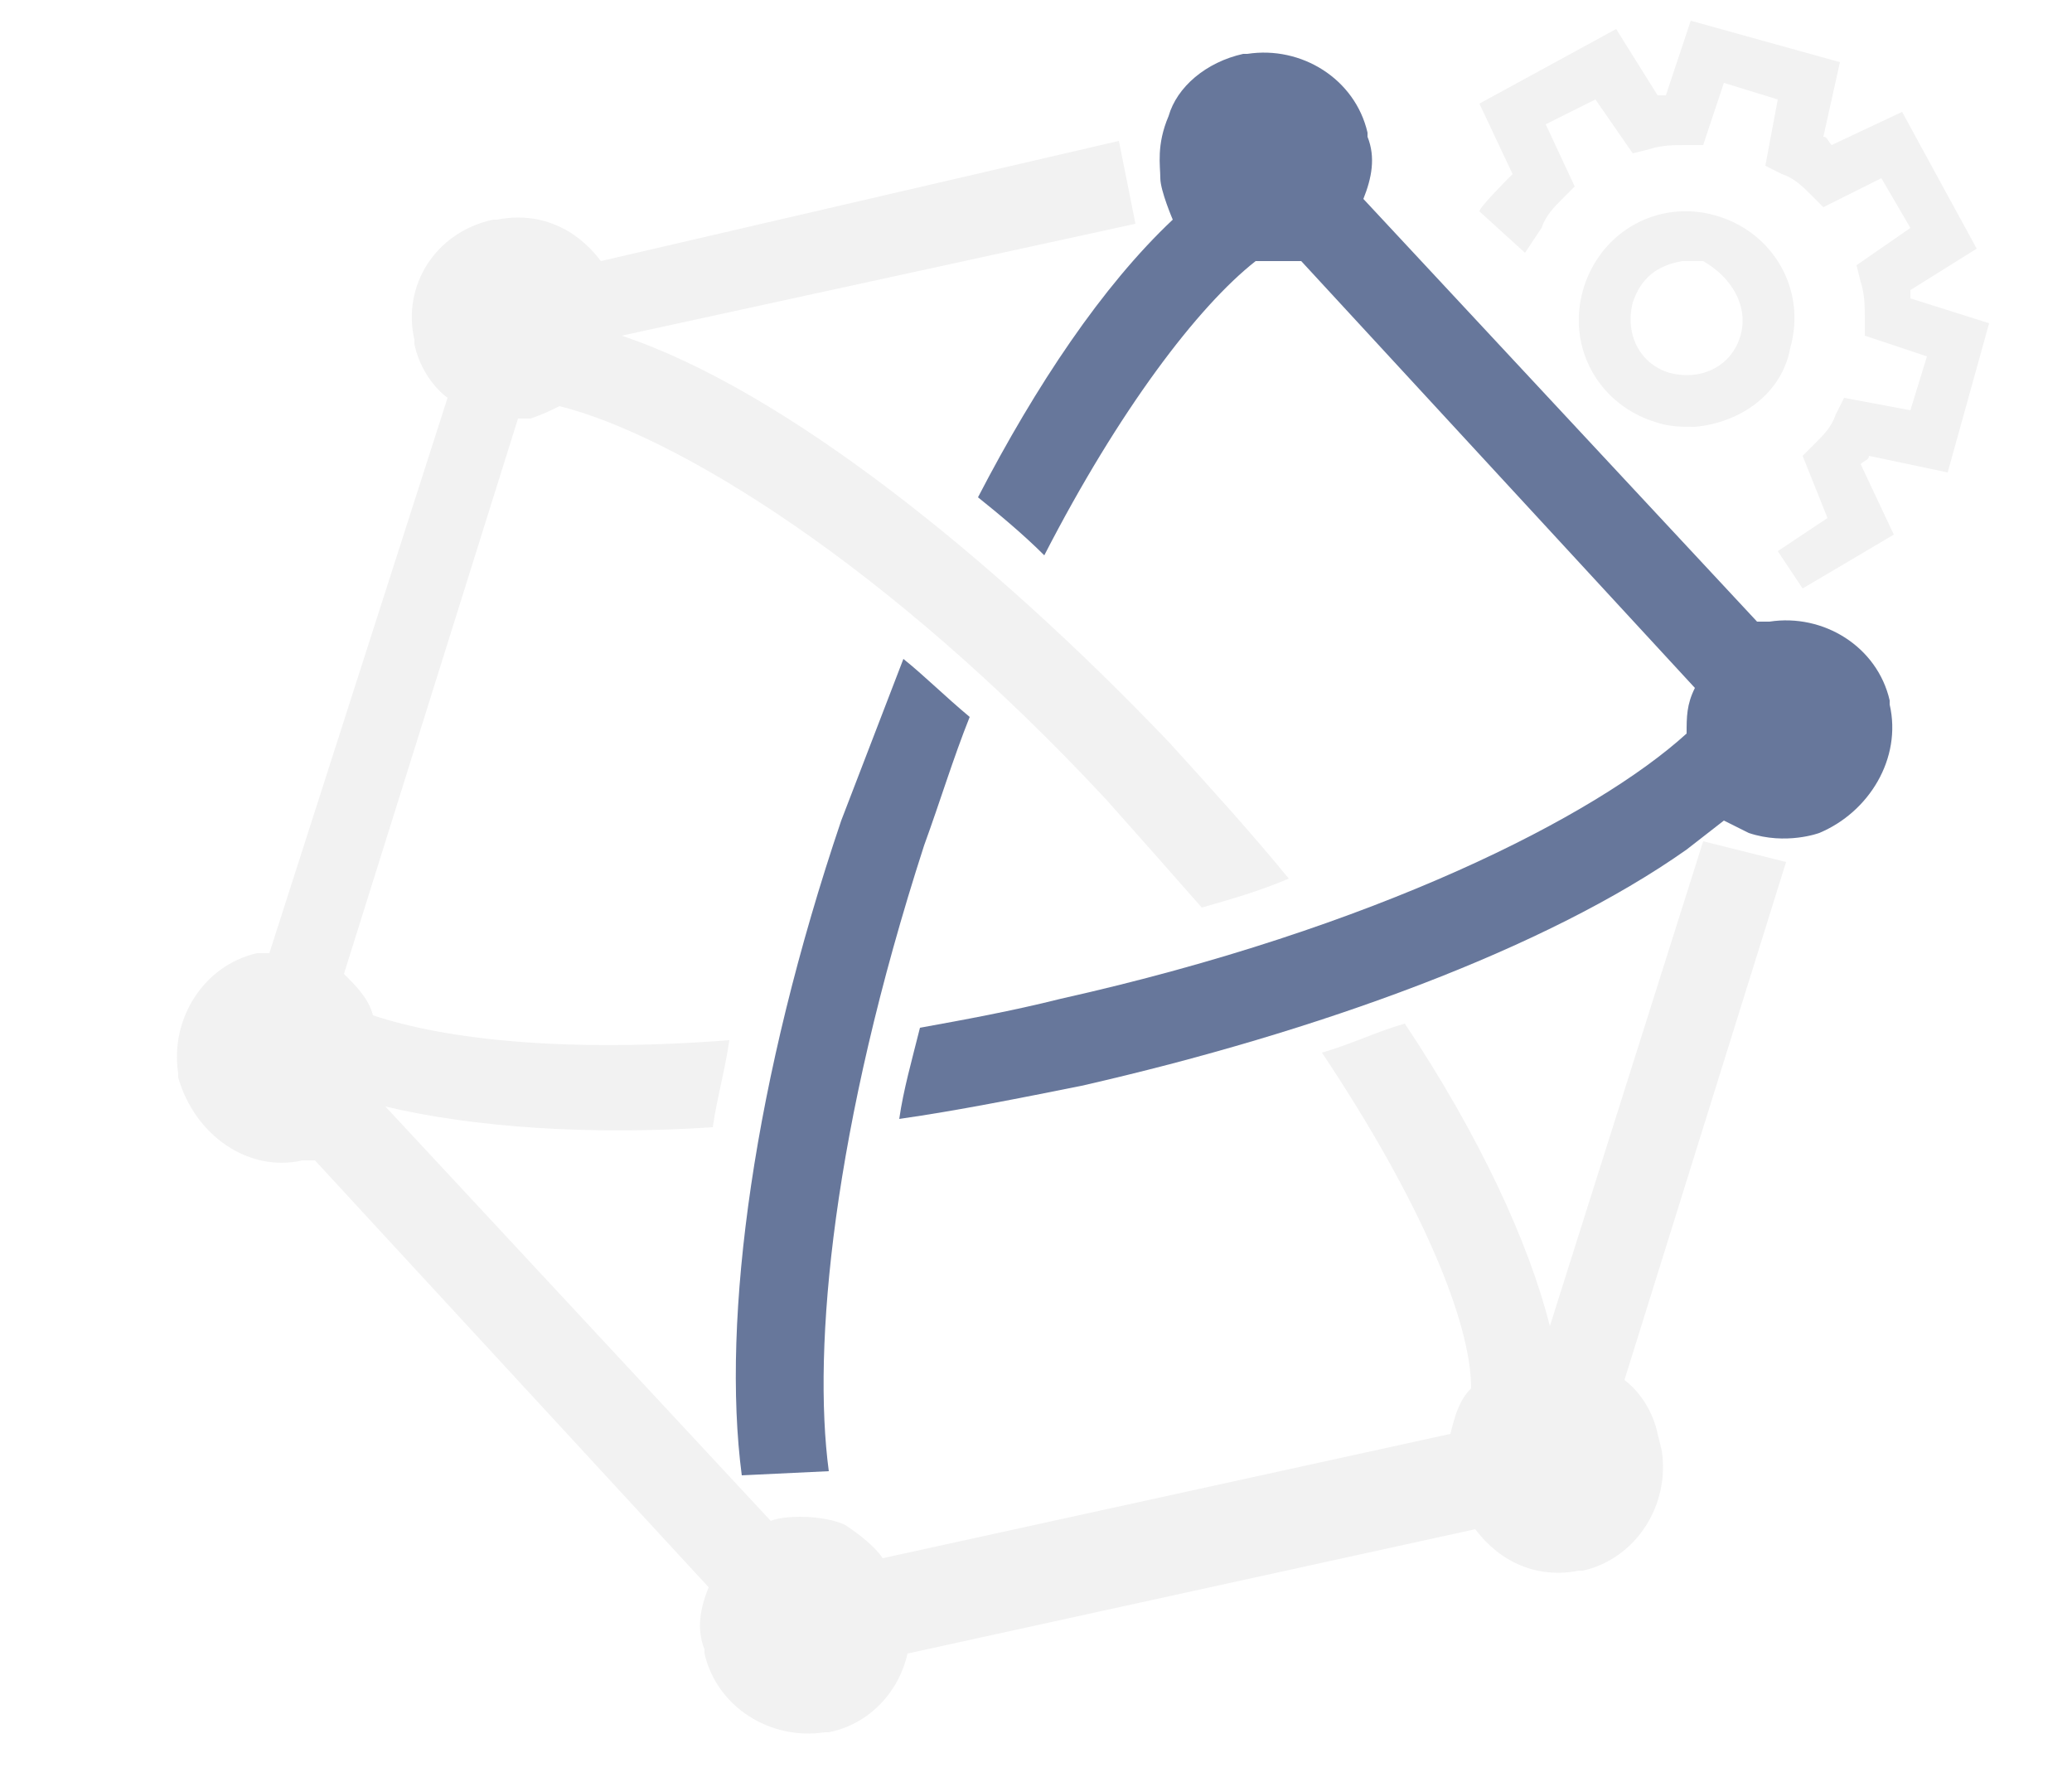
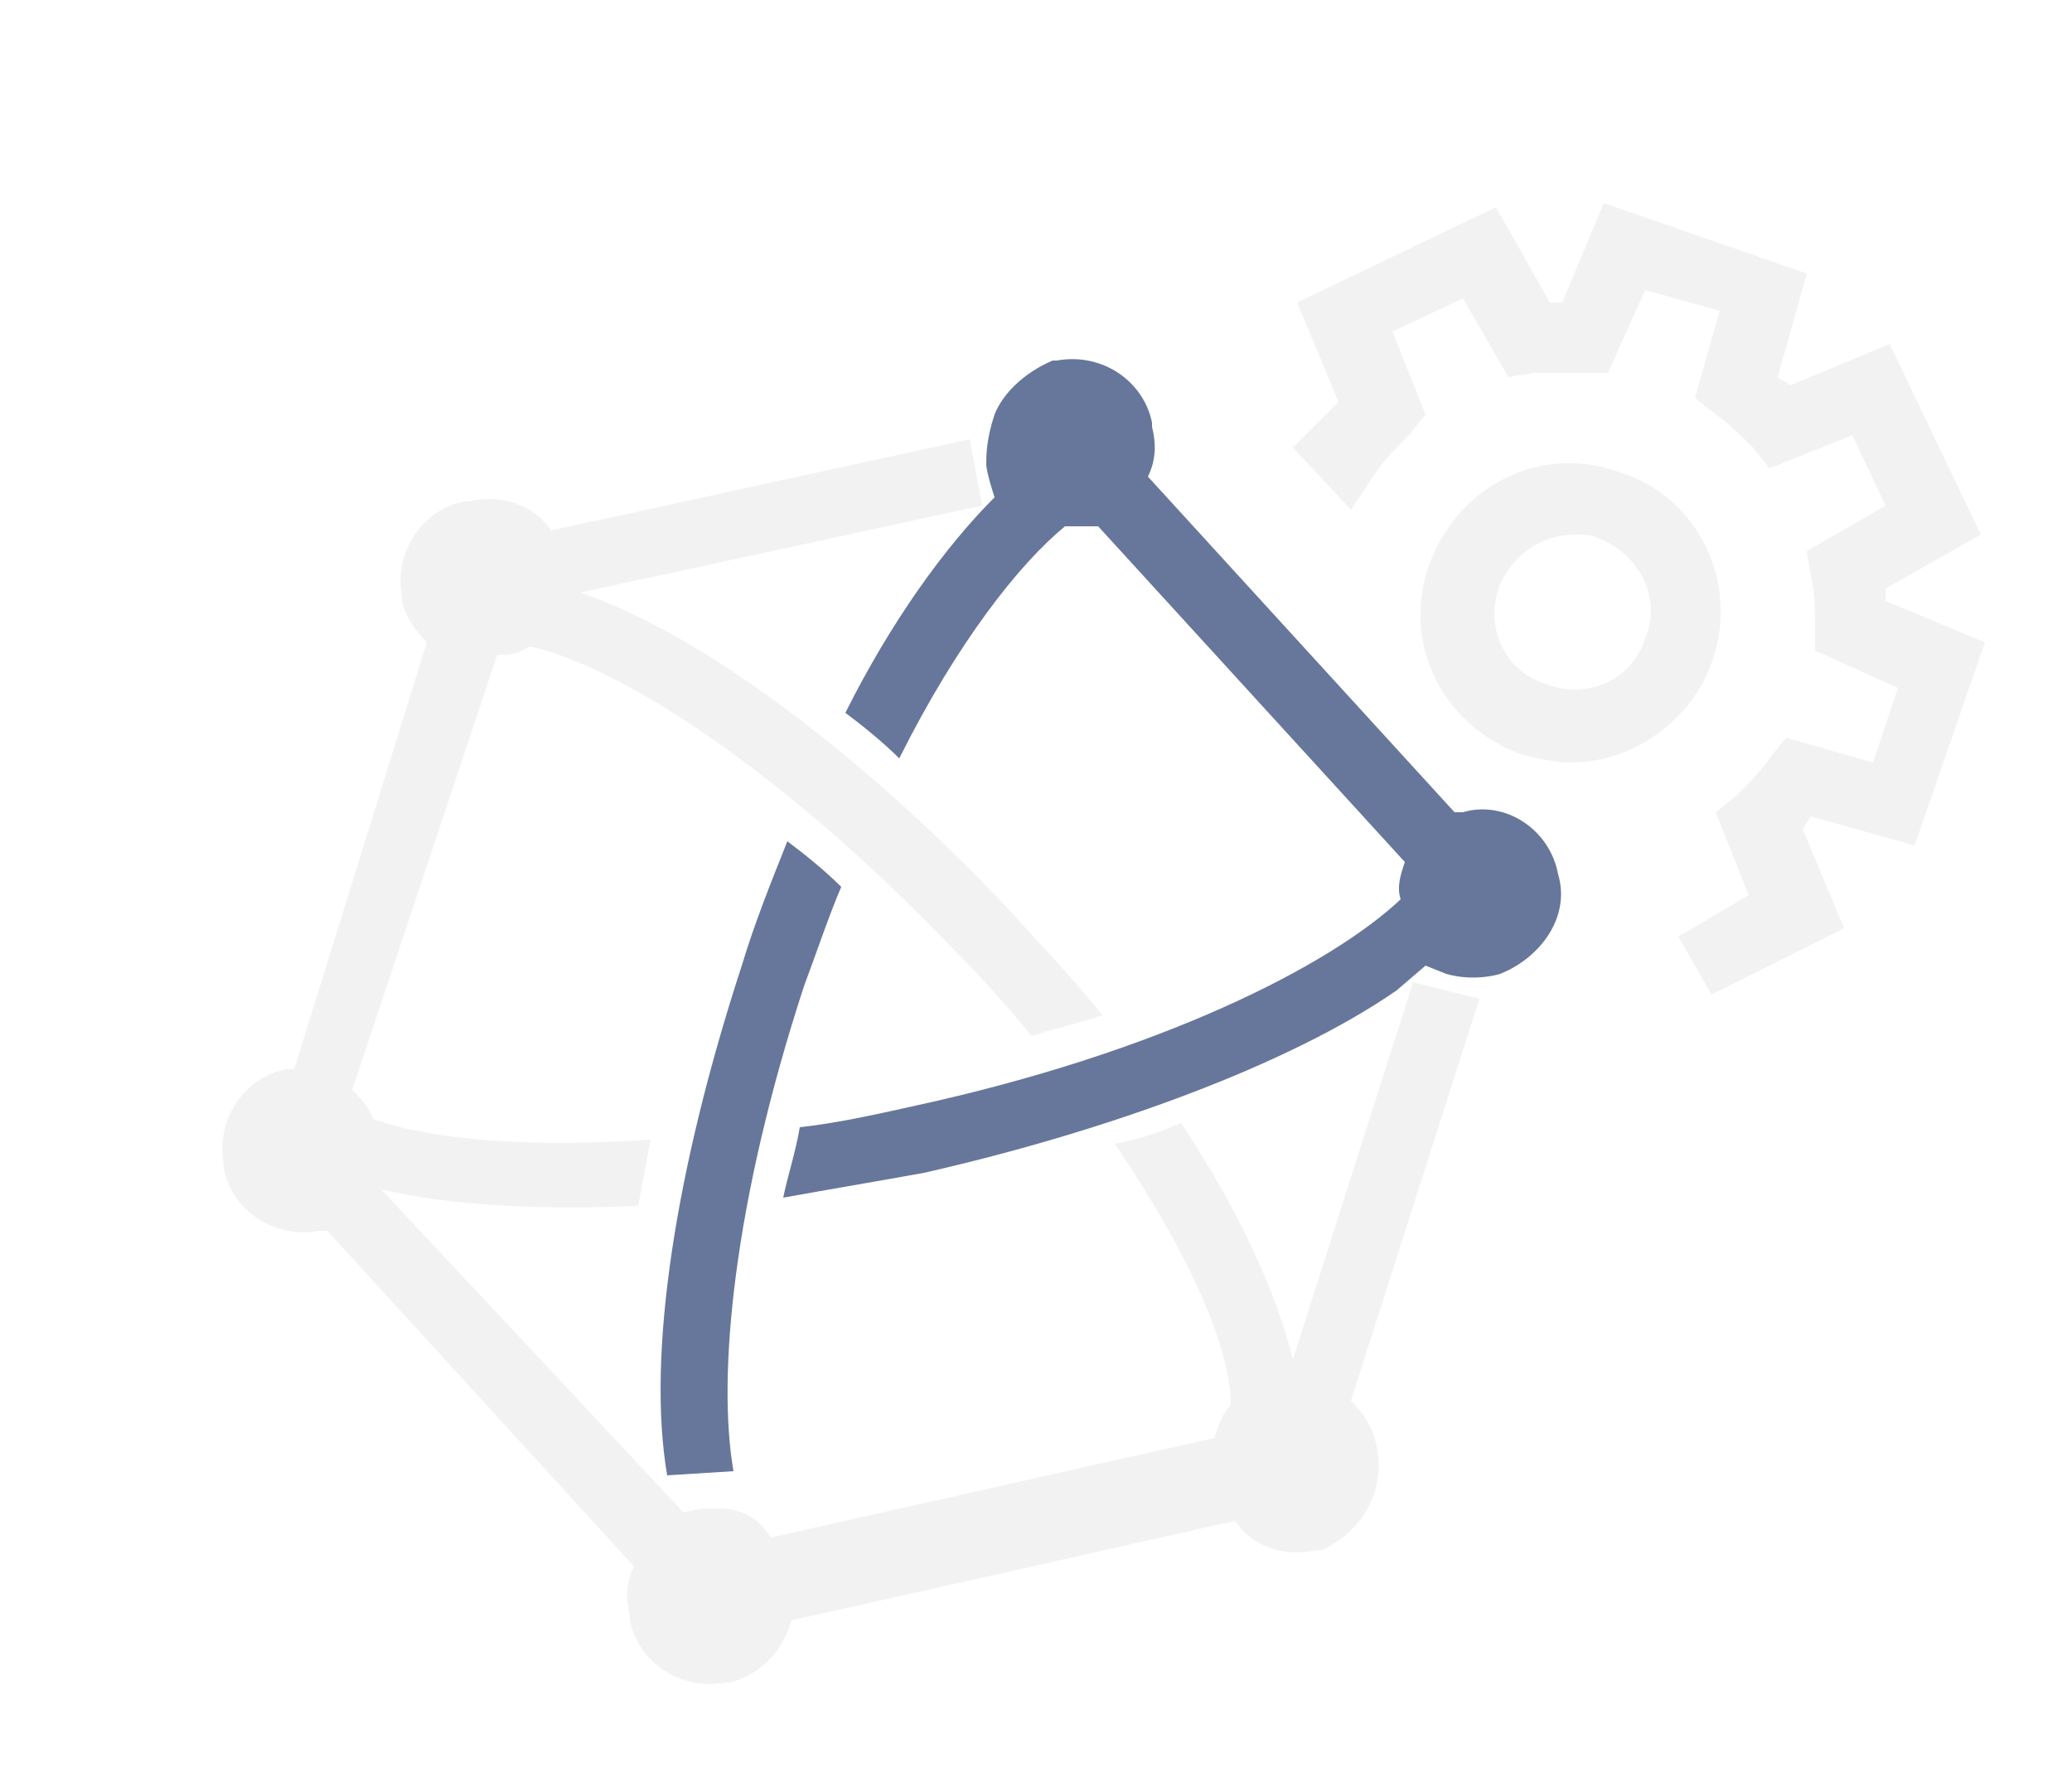
<svg xmlns="http://www.w3.org/2000/svg" version="1.1" id="Layer_1" x="0px" y="0px" viewBox="0 0 50 43" style="enable-background:new 0 0 50 43;" xml:space="preserve">
  <style type="text/css">
- 	.st0{fill:#67779B;}
+ 	.st0{fill:none;}
	.st1{fill:#F2F2F2;}
+ 	.st2{fill:#67779B;}
</style>
-   <path class="st0" d="M45.6,17v-0.1c-0.3-1.3-1.6-2.1-2.9-1.9h-0.1c-0.1,0-0.1,0-0.2,0L32.9,4.8c0.2-0.5,0.3-1,0.1-1.5V3.2  c-0.3-1.3-1.6-2.1-2.9-1.9H30c-0.9,0.2-1.6,0.8-1.8,1.5C27.9,3.5,28,4,28,4.3s0.3,1,0.3,1c-1.7,1.6-3.3,4-4.7,6.7  c0.5,0.4,1.1,0.9,1.6,1.4c1.8-3.5,3.7-6,5.1-7.1c0.3,0,0.5,0,0.8,0h0.1c0.1,0,0.1,0,0.2,0l9.5,10.3c-0.2,0.4-0.2,0.7-0.2,1.1  c-2.2,2-7.5,4.7-15.1,6.4c-1.2,0.3-2.3,0.5-3.4,0.7c-0.2,0.8-0.4,1.5-0.5,2.2c1.4-0.2,2.9-0.5,4.4-0.8c5.7-1.3,11.2-3.3,14.6-5.7  l0.9-0.7c0,0,0,0,0.6,0.3c0.9,0.3,1.7,0,1.7,0C45.1,19.6,45.9,18.3,45.6,17z" />
-   <path class="st0" d="M22.3,20.4c0.4-1.1,0.7-2.1,1.1-3.1c-0.6-0.5-1.1-1-1.6-1.4c-0.5,1.3-1,2.6-1.5,3.9c-2.1,6.2-2.9,12-2.4,15.8  l2.1-0.1C19.6,32.5,20.1,27.2,22.3,20.4z" />
-   <path class="st1" d="M40,34.6c-0.1-0.5-0.4-1-0.8-1.3l3.9-12.5l-2-0.5L37.4,32c-0.5-2-1.7-4.6-3.5-7.3c-0.7,0.2-1.3,0.5-2,0.7  c2.4,3.6,3.6,6.5,3.6,8.1c-0.3,0.3-0.4,0.7-0.5,1.1l-13.7,3c-0.2-0.3-0.6-0.6-0.9-0.8l0,0c-0.2-0.1-0.6-0.2-1.1-0.2  s-0.7,0.1-0.7,0.1l-9.3-10c2.1,0.5,4.9,0.7,7.9,0.5c0.1-0.7,0.3-1.4,0.4-2.1c-3.9,0.3-6.8,0-8.6-0.6c-0.1-0.4-0.4-0.7-0.7-1  l4.2-13.4c0.1,0,0.1,0,0.2,0h0.1c0.3-0.1,0.5-0.2,0.7-0.3c2.8,0.7,7.9,3.8,13.2,9.5c0.8,0.9,1.6,1.8,2.3,2.6  c0.7-0.2,1.4-0.4,2.1-0.7c-0.9-1.1-1.9-2.2-2.9-3.3c-4.3-4.5-9.3-8.5-13.2-9.8l12.4-2.7l-0.4-2L14.5,6.3c-0.6-0.8-1.5-1.2-2.5-1  h-0.1C10.5,5.6,9.7,6.9,10,8.2v0.1c0.1,0.5,0.4,1,0.8,1.3L6.5,23c-0.1,0-0.1,0-0.2,0H6.2c-1.3,0.3-2.1,1.6-1.9,2.9V26  c0.4,1.4,1.7,2.3,3,2h0.1c0.1,0,0.1,0,0.2,0l9.5,10.3c-0.2,0.5-0.3,1-0.1,1.5v0.1c0.3,1.3,1.6,2.1,2.9,1.9H20c1-0.2,1.7-1,1.9-1.9  l13.7-3c0.6,0.8,1.5,1.2,2.5,1h0.1c1.3-0.3,2.1-1.6,1.9-2.9L40,34.6z" />
-   <path class="st1" d="M42.9,13.3l1.2-0.8L43.5,11l0.3-0.3c0.2-0.2,0.4-0.4,0.5-0.7l0.2-0.4l1.6,0.3l0.4-1.3L45,8.1l0-0.4  c0-0.3,0-0.6-0.1-0.9l-0.1-0.4l1.3-0.9l-0.7-1.2L44,5l-0.3-0.3c-0.2-0.2-0.4-0.4-0.7-0.5l-0.4-0.2l0.3-1.6L41.6,2l-0.5,1.5l-0.4,0  c-0.3,0-0.6,0-0.9,0.1l-0.4,0.1l-0.9-1.3L37.3,3L38,4.5l-0.3,0.3c-0.2,0.2-0.4,0.4-0.5,0.7l-0.4,0.6l-1.1-1c0-0.1,0.7-0.8,0.8-0.9  l-0.8-1.7l3.3-1.8l1,1.6c0.1,0,0.2,0,0.2,0l0.6-1.8l3.6,1L44,3.3c0.1,0,0.1,0.1,0.2,0.2l1.7-0.8l1.8,3.3l-1.6,1c0,0.1,0,0.2,0,0.2  L48,7.8l-1,3.6L45.1,11c0,0.1-0.1,0.1-0.2,0.2l0.8,1.7l-2.2,1.3L42.9,13.3z" />
-   <path class="st1" d="M41.4,5.2C40,4.8,38.6,5.6,38.2,7c-0.4,1.4,0.4,2.8,1.8,3.2c0.3,0.1,0.6,0.1,0.9,0.1c1.1-0.1,2.1-0.8,2.3-1.9  C43.6,7,42.8,5.6,41.4,5.2z M42,8.1c-0.2,0.7-0.9,1.1-1.7,0.9c-0.7-0.2-1.1-0.9-0.9-1.7c0.2-0.6,0.6-0.9,1.2-1c0.2,0,0.3,0,0.5,0  C41.8,6.7,42.2,7.4,42,8.1z" />
+   <rect class="st0" width="50" height="43" />
+   <path class="st1" d="M40.5,22.6l1.7-1l-0.8-2l0.5-0.4c0.3-0.3,0.6-0.6,0.8-0.9l0.4-0.5l2.1,0.6l0.6-1.8l-2-0.9v-0.6  c0-0.4,0-0.8-0.1-1.2l-0.1-0.6l1.9-1.1l-0.8-1.7l-2,0.8l-0.4-0.5c-0.3-0.3-0.6-0.6-0.9-0.8l-0.5-0.4l0.6-2.1L39.7,7l-0.9,2h-0.6  c-0.4,0-0.8,0-1.2,0l-0.6,0.1l-1.1-1.9L33.6,8l0.8,2L34,10.5c-0.3,0.3-0.6,0.6-0.8,0.9l-0.6,0.9l-1.4-1.5c0.1-0.1,1.1-1.1,1.1-1.1  l-1-2.4L36.1,5l1.3,2.3c0.1,0,0.2,0,0.3,0l1-2.4l4.9,1.7l-0.7,2.5c0.1,0.1,0.2,0.1,0.3,0.2l2.4-1l2.2,4.6l-2.3,1.3  c0,0.1,0,0.2,0,0.3l2.4,1l-1.7,4.9l-2.5-0.7c-0.1,0.1-0.1,0.2-0.2,0.3l1,2.4L41.3,24L40.5,22.6z" />
+   <path class="st1" d="M39.1,11.4c-1.9-0.7-3.9,0.3-4.6,2.2c-0.7,1.9,0.3,3.9,2.2,4.6c0.4,0.1,0.8,0.2,1.2,0.2c1.5,0,2.9-1,3.4-2.4  C42,14.1,41,12,39.1,11.4z M39.7,15.4c-0.3,1-1.4,1.5-2.4,1.1c-1-0.3-1.5-1.4-1.1-2.4c0.3-0.7,1-1.2,1.8-1.2c0.2,0,0.4,0,0.6,0.1  C39.6,13.4,40.1,14.5,39.7,15.4z" />
+   <path class="st2" d="M37.6,21.1L37.6,21.1c-0.2-1.1-1.3-1.8-2.3-1.5h-0.1h-0.1l-7.4-8.1c0.2-0.4,0.2-0.8,0.1-1.2v-0.1  c-0.2-1-1.2-1.7-2.3-1.5h-0.1C24.7,9,24.2,9.5,24,10c-0.2,0.6-0.2,1-0.2,1.2S24,12,24,12c-1.2,1.2-2.5,3-3.6,5.2  c0.4,0.3,0.9,0.7,1.3,1.1c1.4-2.8,2.9-4.7,4-5.6c0.2,0,0.4,0,0.6,0h0.1h0.1l7.4,8.1c-0.1,0.3-0.2,0.6-0.1,0.9  c-1.7,1.6-5.8,3.7-11.8,5c-0.9,0.2-1.8,0.4-2.7,0.5c-0.1,0.6-0.3,1.2-0.4,1.7c1.1-0.2,2.3-0.4,3.4-0.6c4.4-1,8.8-2.6,11.4-4.4  l0.7-0.6c0,0,0,0,0.5,0.2c0.7,0.2,1.3,0,1.3,0C37.2,23.1,37.9,22.1,37.6,21.1z" />
+   <path class="st2" d="M19.4,23.8c0.3-0.8,0.6-1.7,0.9-2.4c-0.4-0.4-0.9-0.8-1.3-1.1c-0.4,1-0.8,2-1.1,3c-1.6,4.9-2.3,9.4-1.8,12.3  l1.6-0.1C17.3,33.2,17.7,29,19.4,23.8z" />
+   <path class="st1" d="M33.2,34.8c-0.1-0.4-0.3-0.7-0.6-1l3.1-9.7l-1.6-0.4l-2.9,9.1c-0.4-1.6-1.3-3.6-2.7-5.7c-0.5,0.2-1,0.4-1.6,0.5  c1.9,2.8,2.8,5,2.8,6.3c-0.2,0.2-0.3,0.5-0.4,0.8l-10.7,2.4c-0.2-0.3-0.4-0.5-0.7-0.6l0,0c-0.2-0.1-0.5-0.1-0.8-0.1  s-0.6,0.1-0.6,0.1l-7.3-7.8c1.7,0.4,3.8,0.5,6.2,0.4c0.1-0.5,0.2-1.1,0.3-1.6c-3,0.2-5.3,0-6.7-0.5c-0.1-0.3-0.3-0.5-0.5-0.7  L12,15.8h0.1h0.1c0.2,0,0.4-0.1,0.6-0.2c2.2,0.5,6.1,3,10.3,7.4c0.7,0.7,1.3,1.4,1.8,2c0.6-0.2,1.1-0.3,1.7-0.5  c-0.7-0.9-1.5-1.7-2.3-2.6C21,18.4,17,15.3,14,14.3l9.7-2.1l-0.3-1.6l-10.1,2.2c-0.4-0.6-1.2-0.9-2-0.7h-0.1c-1,0.2-1.7,1.2-1.5,2.3  v0.1c0.1,0.4,0.3,0.7,0.6,1L7.1,25.8H7H6.9c-1,0.2-1.7,1.2-1.5,2.3v0.1c0.2,1,1.2,1.7,2.3,1.5h0.1h0.1l7.4,8.1  c-0.2,0.4-0.2,0.8-0.1,1.2v0.1c0.2,1,1.2,1.7,2.3,1.5h0.1c0.8-0.2,1.3-0.8,1.5-1.5l10.7-2.4c0.4,0.6,1.2,0.9,2,0.7h0.1  C32.8,37,33.5,36,33.2,34.8L33.2,34.8z" />
</svg>
